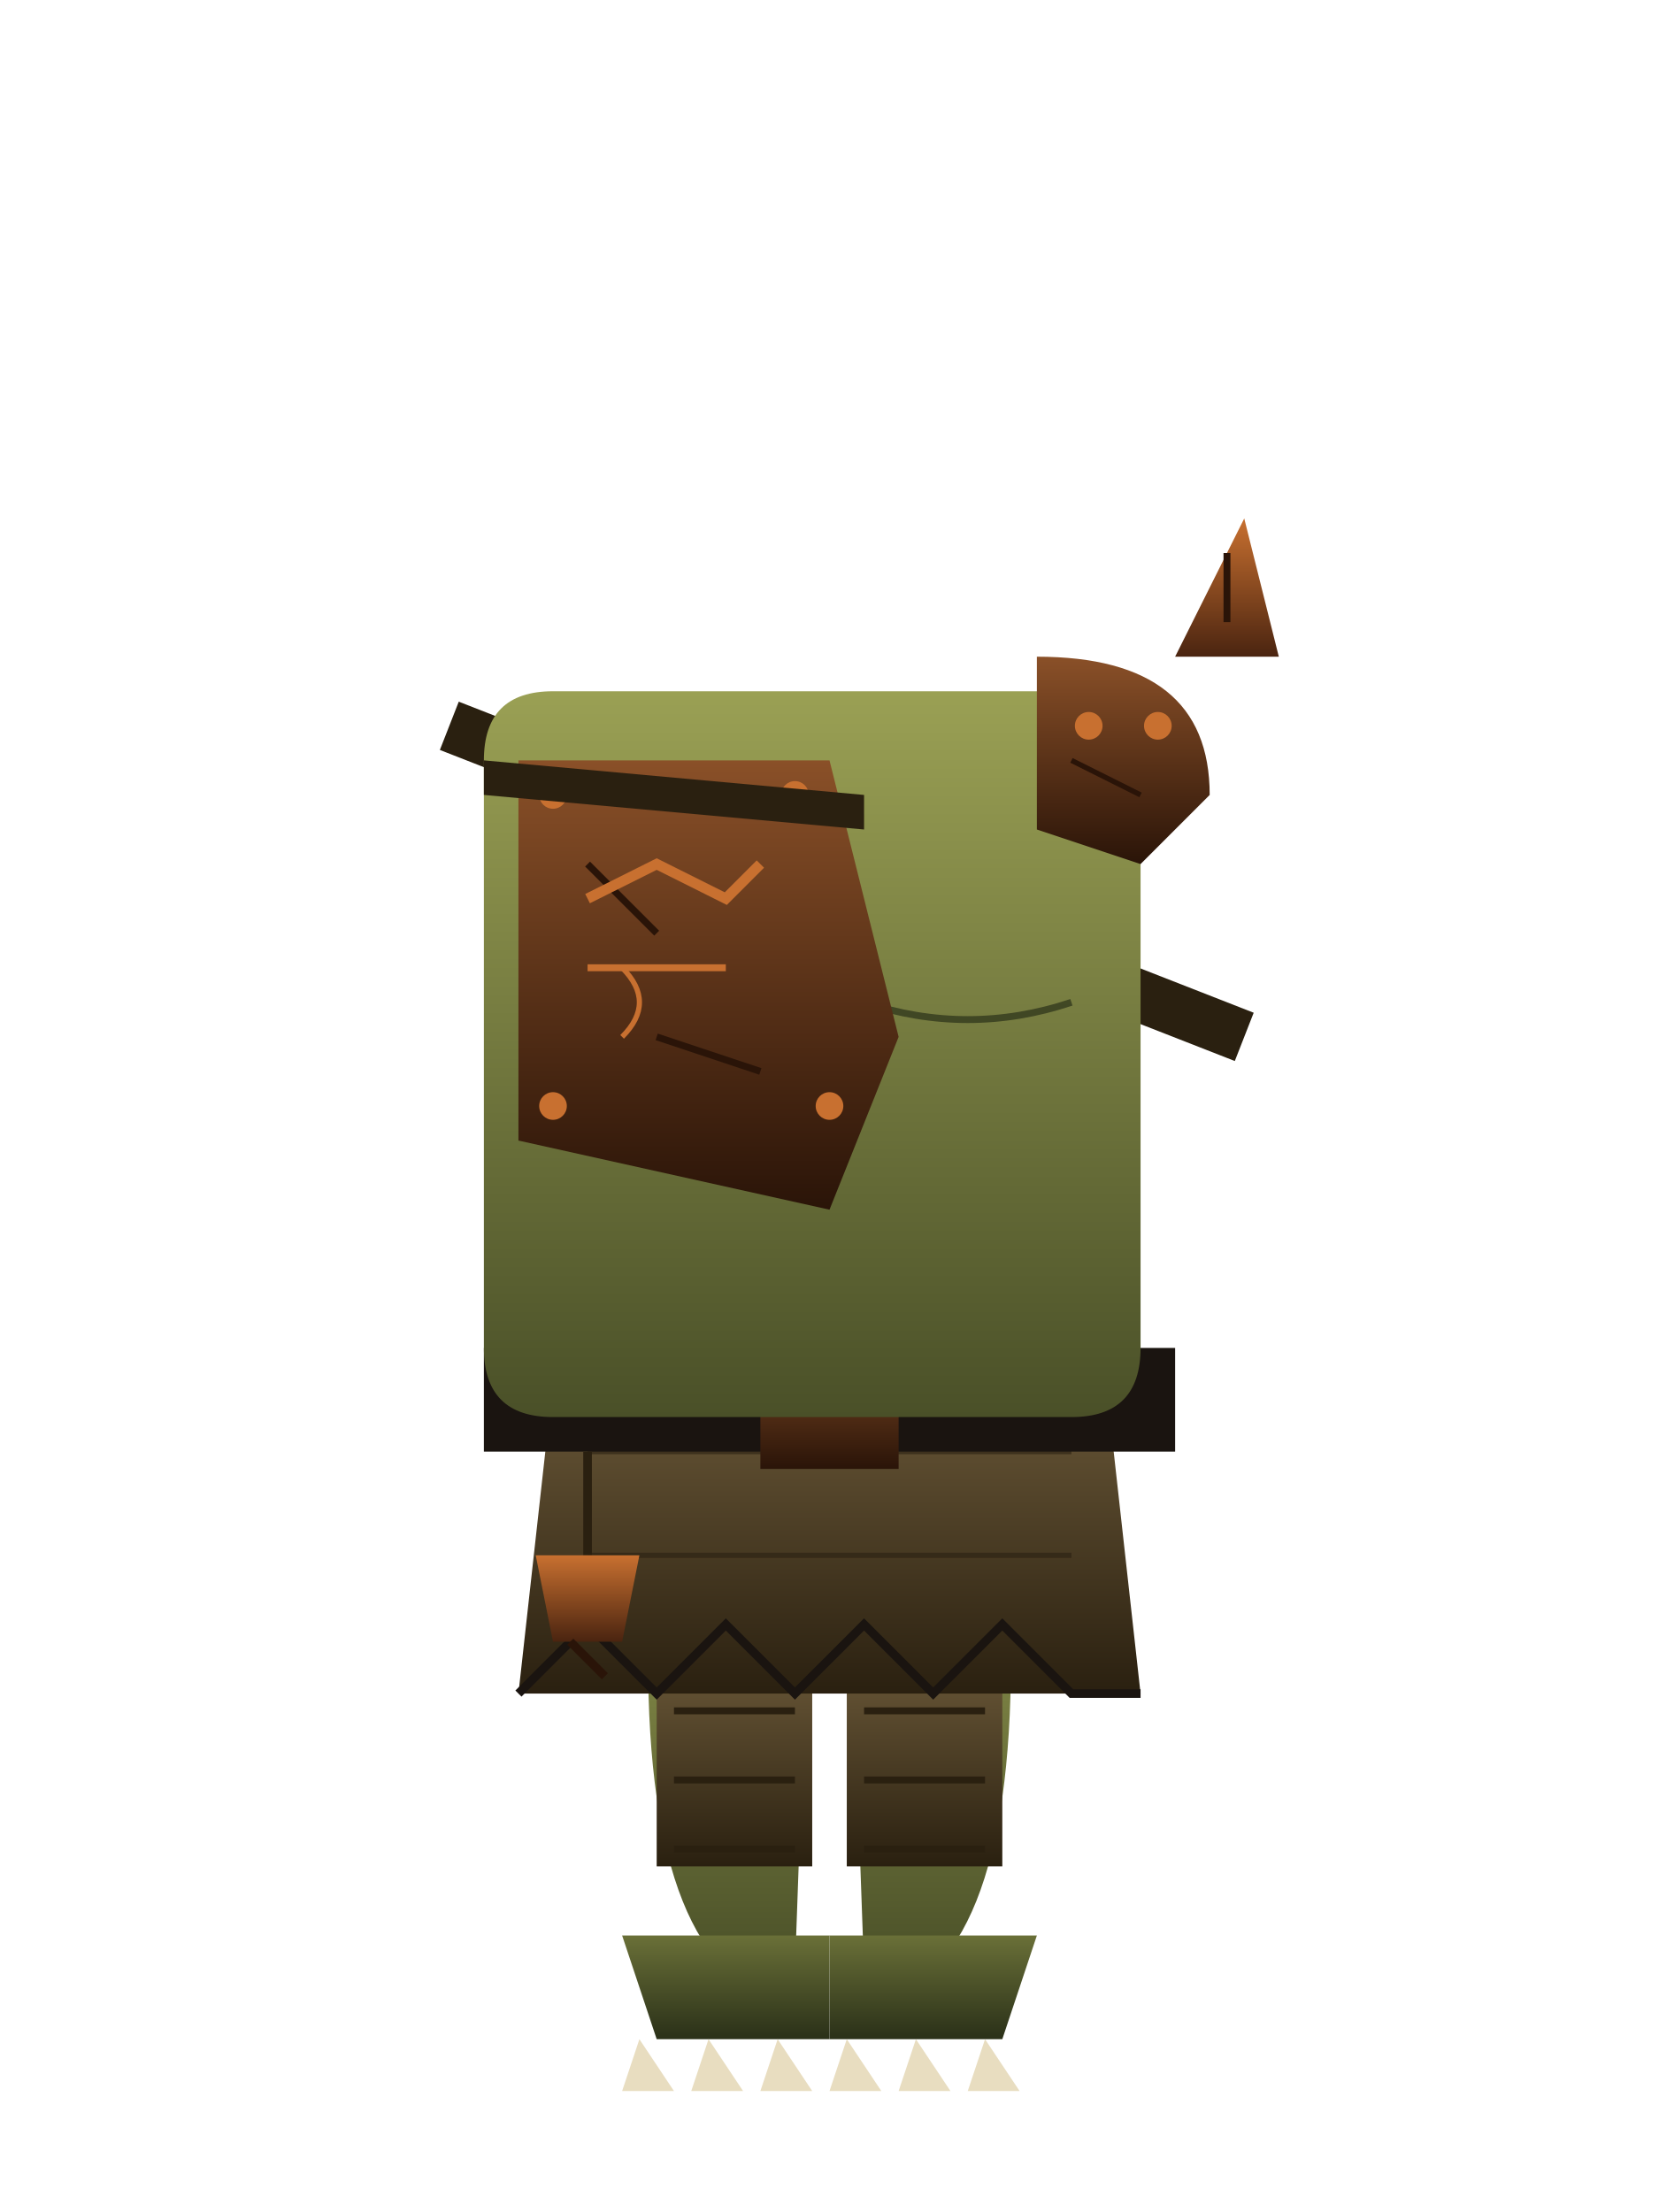
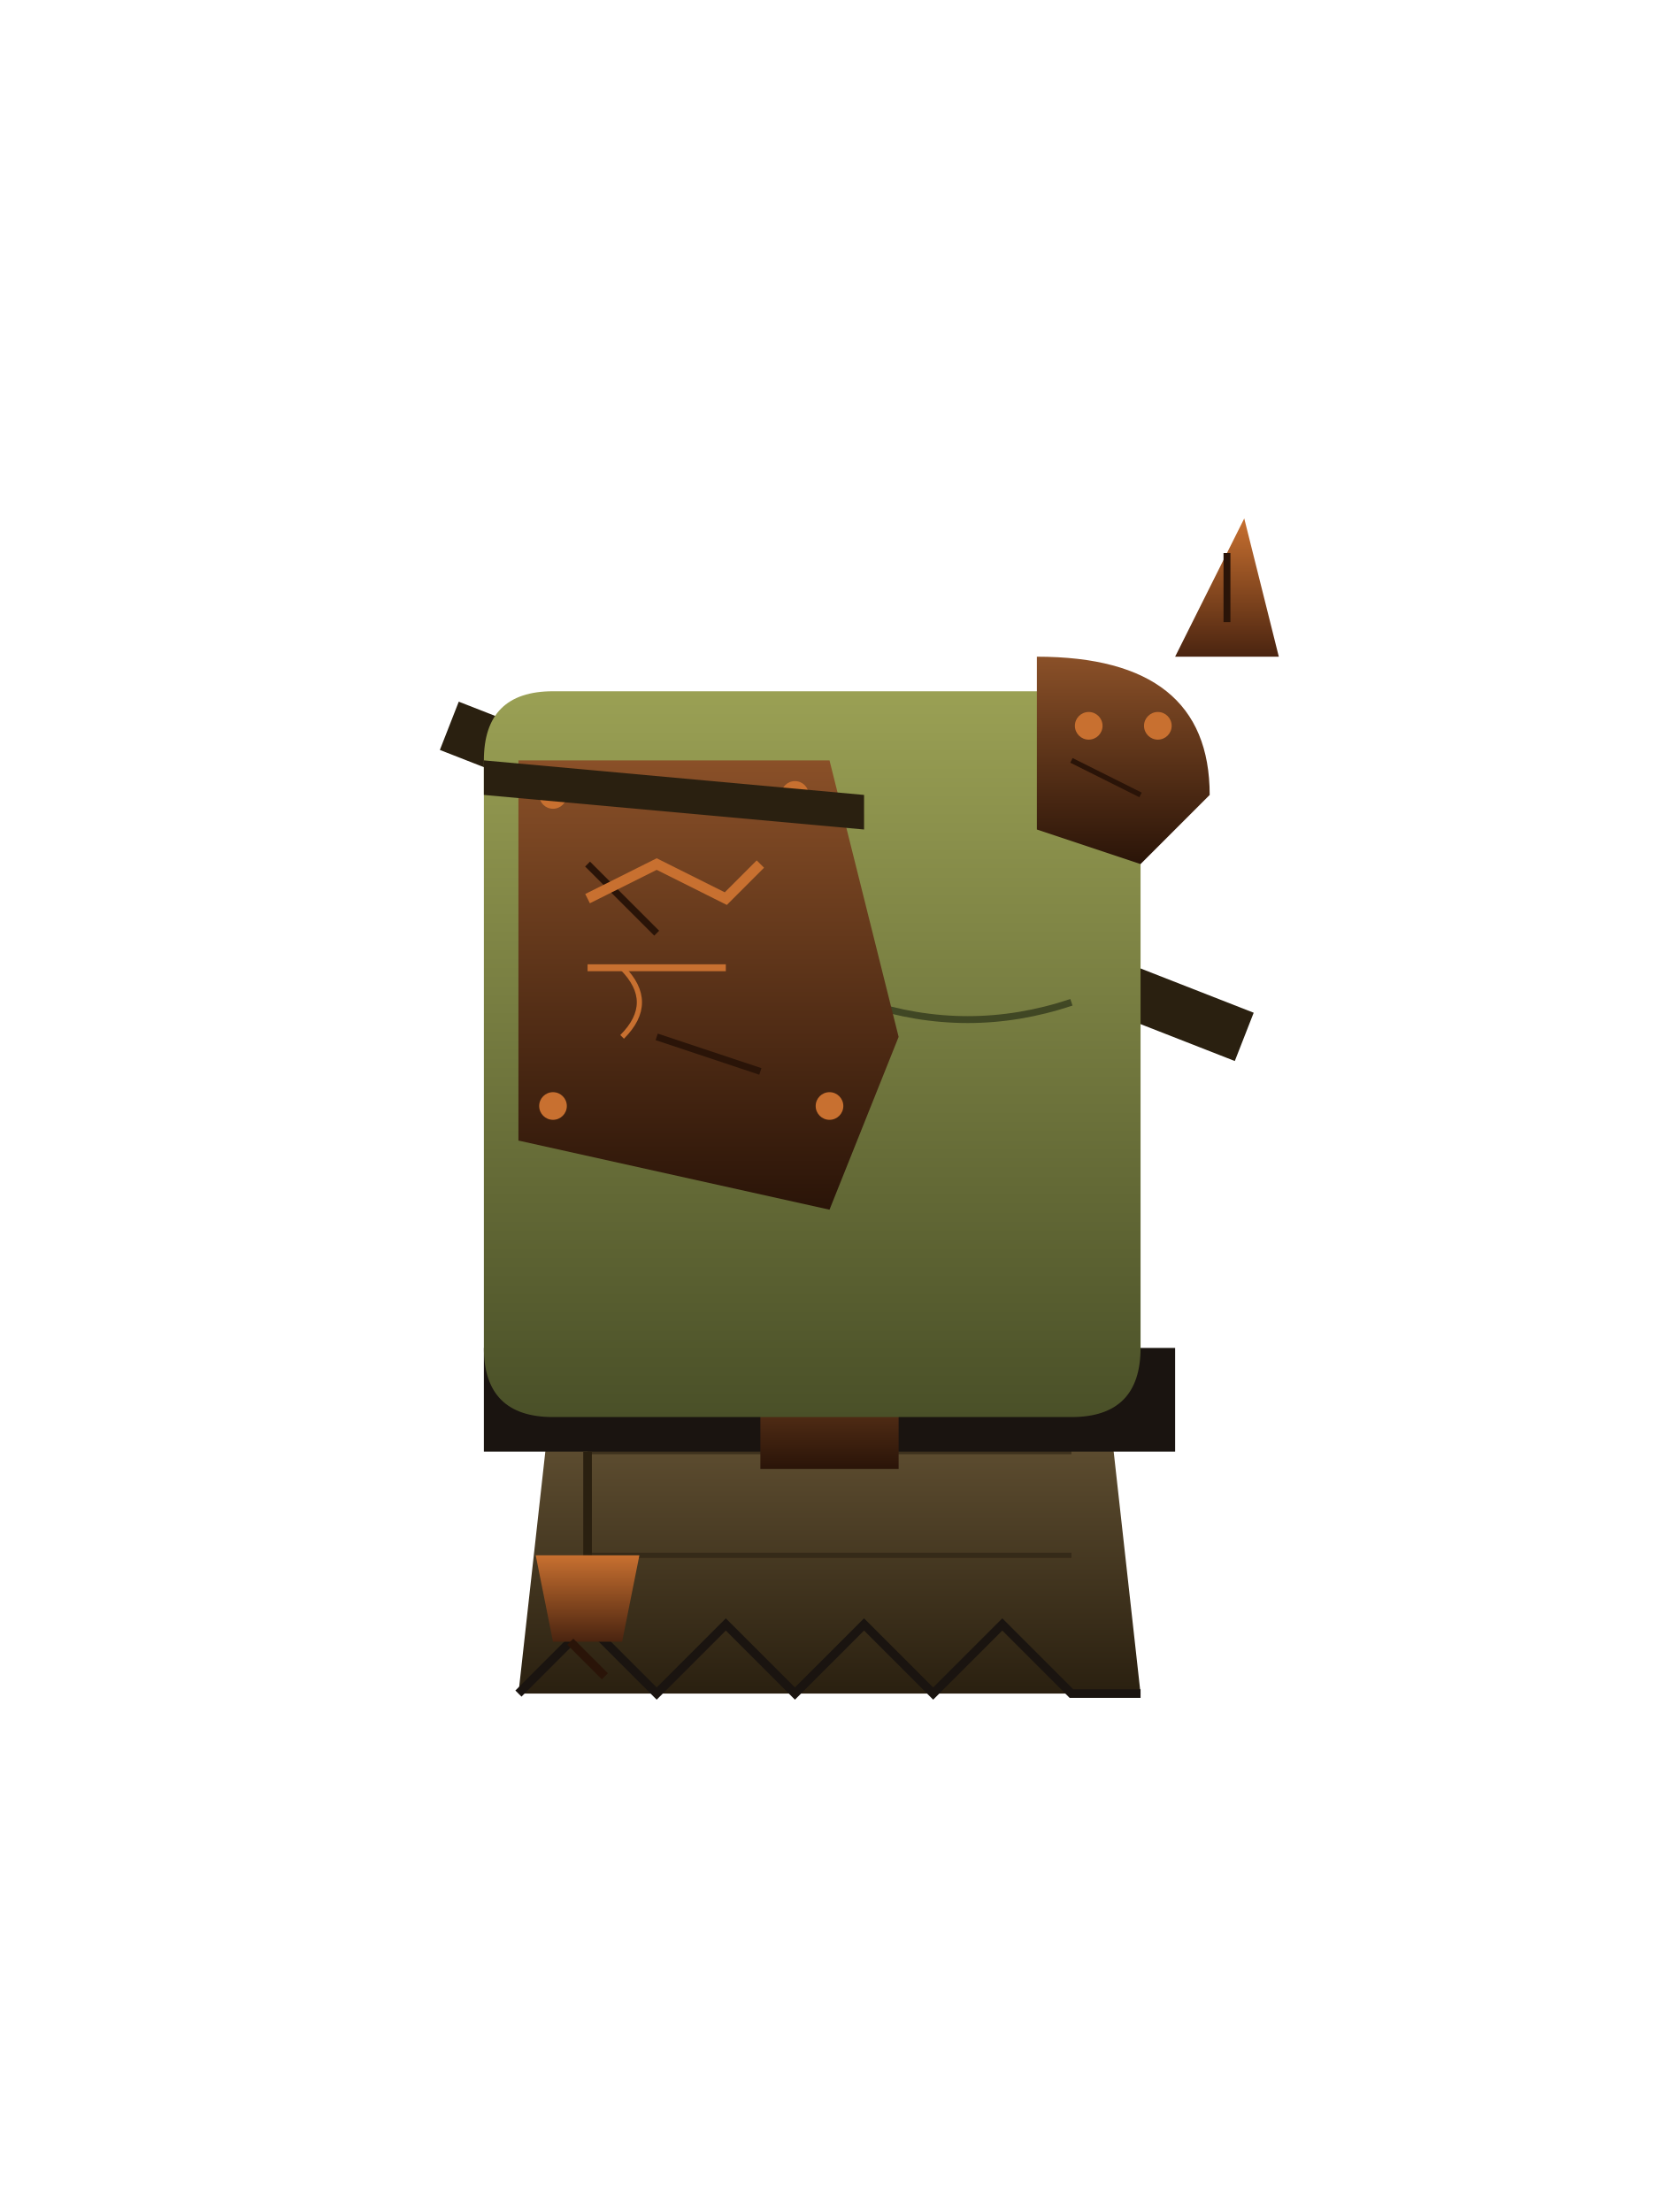
- <svg xmlns="http://www.w3.org/2000/svg" viewBox="0 0 96 128">
+ <svg xmlns="http://www.w3.org/2000/svg" viewBox="0 0 96 128" width="96" height="128">
  <defs>
    <linearGradient id="g-skin" x1="0" x2="0" y1="0" y2="1">
      <stop offset="0" stop-color="#9aa054" />
      <stop offset="1" stop-color="#4a5028" />
-     </linearGradient>
-     <linearGradient id="g-skin-dark" x1="0" x2="0" y1="0" y2="1">
-       <stop offset="0" stop-color="#6a7038" />
-       <stop offset="1" stop-color="#2a3018" />
    </linearGradient>
    <linearGradient id="g-rust" x1="0" x2="0" y1="0" y2="1">
      <stop offset="0" stop-color="#8a5028" />
      <stop offset="1" stop-color="#2a1408" />
    </linearGradient>
    <linearGradient id="g-rust-hl" x1="0" x2="0" y1="0" y2="1">
      <stop offset="0" stop-color="#c87030" />
      <stop offset="1" stop-color="#4a2410" />
    </linearGradient>
    <linearGradient id="g-rag" x1="0" x2="0" y1="0" y2="1">
      <stop offset="0" stop-color="#6a5838" />
      <stop offset="1" stop-color="#2a2010" />
    </linearGradient>
-     <linearGradient id="g-metal" x1="0" x2="0" y1="0" y2="1">
-       <stop offset="0" stop-color="#4a4a4e" />
-       <stop offset="1" stop-color="#1a1a1c" />
-     </linearGradient>
-     <radialGradient id="g-eye" cx=".5" cy=".5" r=".5">
-       <stop offset="0" stop-color="#fff4c0" />
-       <stop offset=".5" stop-color="#ff9a3c" />
-       <stop offset="1" stop-color="#8a3010" stop-opacity="0" />
-     </radialGradient>
  </defs>
-   <path d="M38 86 Q36 108 42 114 L46 114 L47 86 Z" fill="url(#g-skin)" />
-   <path d="M58 86 Q60 108 54 114 L50 114 L49 86 Z" fill="url(#g-skin)" />
-   <path d="M38 96 L47 96 L47 108 L38 108 Z" fill="url(#g-rag)" />
-   <path d="M58 96 L49 96 L49 108 L58 108 Z" fill="url(#g-rag)" />
-   <path d="M39 99 L46 99 M39 103 L46 103 M39 107 L46 107" stroke="#2a2010" stroke-width="0.4" />
-   <path d="M50 99 L57 99 M50 103 L57 103 M50 107 L57 107" stroke="#2a2010" stroke-width="0.4" />
-   <path d="M36 112 L48 112 L48 118 L38 118 Z" fill="url(#g-skin-dark)" />
-   <path d="M60 112 L48 112 L48 118 L58 118 Z" fill="url(#g-skin-dark)" />
-   <path d="M37 118 L36 121 L39 121 Z" fill="#e8ddc0" />
-   <path d="M41 118 L40 121 L43 121 Z" fill="#e8ddc0" />
-   <path d="M45 118 L44 121 L47 121 Z" fill="#e8ddc0" />
-   <path d="M49 118 L48 121 L51 121 Z" fill="#e8ddc0" />
-   <path d="M53 118 L52 121 L55 121 Z" fill="#e8ddc0" />
-   <path d="M57 118 L56 121 L59 121 Z" fill="#e8ddc0" />
  <path d="M32 80 L64 80 L66 98 L30 98 Z" fill="url(#g-rag)" />
  <path d="M30 98 L34 94 L38 98 L42 94 L46 98 L50 94 L54 98 L58 94 L62 98 L66 98" fill="none" stroke="#1a1410" stroke-width="0.5" />
  <path d="M34 84 L62 84 M34 90 L62 90" stroke="#2a2010" stroke-width="0.3" opacity=".6" />
  <path d="M28 78 L68 78 L68 84 L28 84 Z" fill="#1a1410" />
  <rect x="44" y="77" width="8" height="8" fill="url(#g-rust)" />
  <path d="M34 84 L34 90" stroke="#2a2010" stroke-width="0.5" />
  <path d="M31 90 L37 90 L36 95 L32 95 Z" fill="url(#g-rust-hl)" />
  <path d="M33 95 L35 97" stroke="#2a1408" stroke-width="0.5" />
  <path d="M26 42 L72 60" stroke="#2a2010" stroke-width="3" />
  <rect x="30" y="44" width="2.5" height="4" fill="#8a6030" />
  <rect x="30" y="44" width="2.5" height="1" fill="#c8a868" />
  <rect x="36" y="47" width="2.5" height="4" fill="#8a6030" />
  <rect x="36" y="47" width="2.5" height="1" fill="#c8a868" />
  <rect x="42" y="50" width="2.5" height="4" fill="#8a6030" />
  <rect x="42" y="50" width="2.5" height="1" fill="#c8a868" />
  <rect x="54" y="54" width="2.5" height="4" fill="#8a6030" />
  <rect x="54" y="54" width="2.5" height="1" fill="#c8a868" />
  <rect x="60" y="56" width="2.5" height="4" fill="#8a6030" />
  <rect x="60" y="56" width="2.5" height="1" fill="#c8a868" />
  <path d="M28 44 Q28 40 32 40 L62 40 Q66 40 66 44 L66 78 Q66 82 62 82 L32 82 Q28 82 28 78 Z" fill="url(#g-skin)" />
  <path d="M34 58 Q40 60 46 58" fill="none" stroke="#2a3018" stroke-width="0.4" opacity=".7" />
  <path d="M50 58 Q56 60 62 58" fill="none" stroke="#2a3018" stroke-width="0.4" opacity=".7" />
  <path d="M30 44 L48 44 L52 60 L48 70 L30 66 Z" fill="url(#g-rust)" />
  <circle cx="32" cy="46" r="0.8" fill="#c87030" />
  <circle cx="46" cy="46" r="0.8" fill="#c87030" />
  <circle cx="32" cy="64" r="0.8" fill="#c87030" />
  <circle cx="48" cy="64" r="0.8" fill="#c87030" />
  <path d="M34 50 L38 54" stroke="#2a1408" stroke-width="0.4" />
  <path d="M38 60 L44 62" stroke="#2a1408" stroke-width="0.4" />
  <path d="M36 56 Q38 58 36 60" fill="none" stroke="#c87030" stroke-width="0.3" />
  <path d="M34 52 L38 50 L42 52 L44 50" fill="none" stroke="#c87030" stroke-width="0.6" />
  <path d="M34 56 L42 56" stroke="#c87030" stroke-width="0.4" />
  <path d="M28 44 L50 46 L50 48 L28 46 Z" fill="#2a2010" />
  <path d="M60 38 Q70 38 70 46 L66 50 L60 48 Z" fill="url(#g-rust)" />
  <circle cx="63" cy="42" r="0.8" fill="#c87030" />
  <circle cx="67" cy="42" r="0.8" fill="#c87030" />
  <path d="M62 44 L66 46" stroke="#2a1408" stroke-width="0.3" />
  <path d="M68 38 L72 30 L74 38 Z" fill="url(#g-rust-hl)" />
  <path d="M71 32 L71 36" stroke="#2a1408" stroke-width="0.4" />
</svg>
